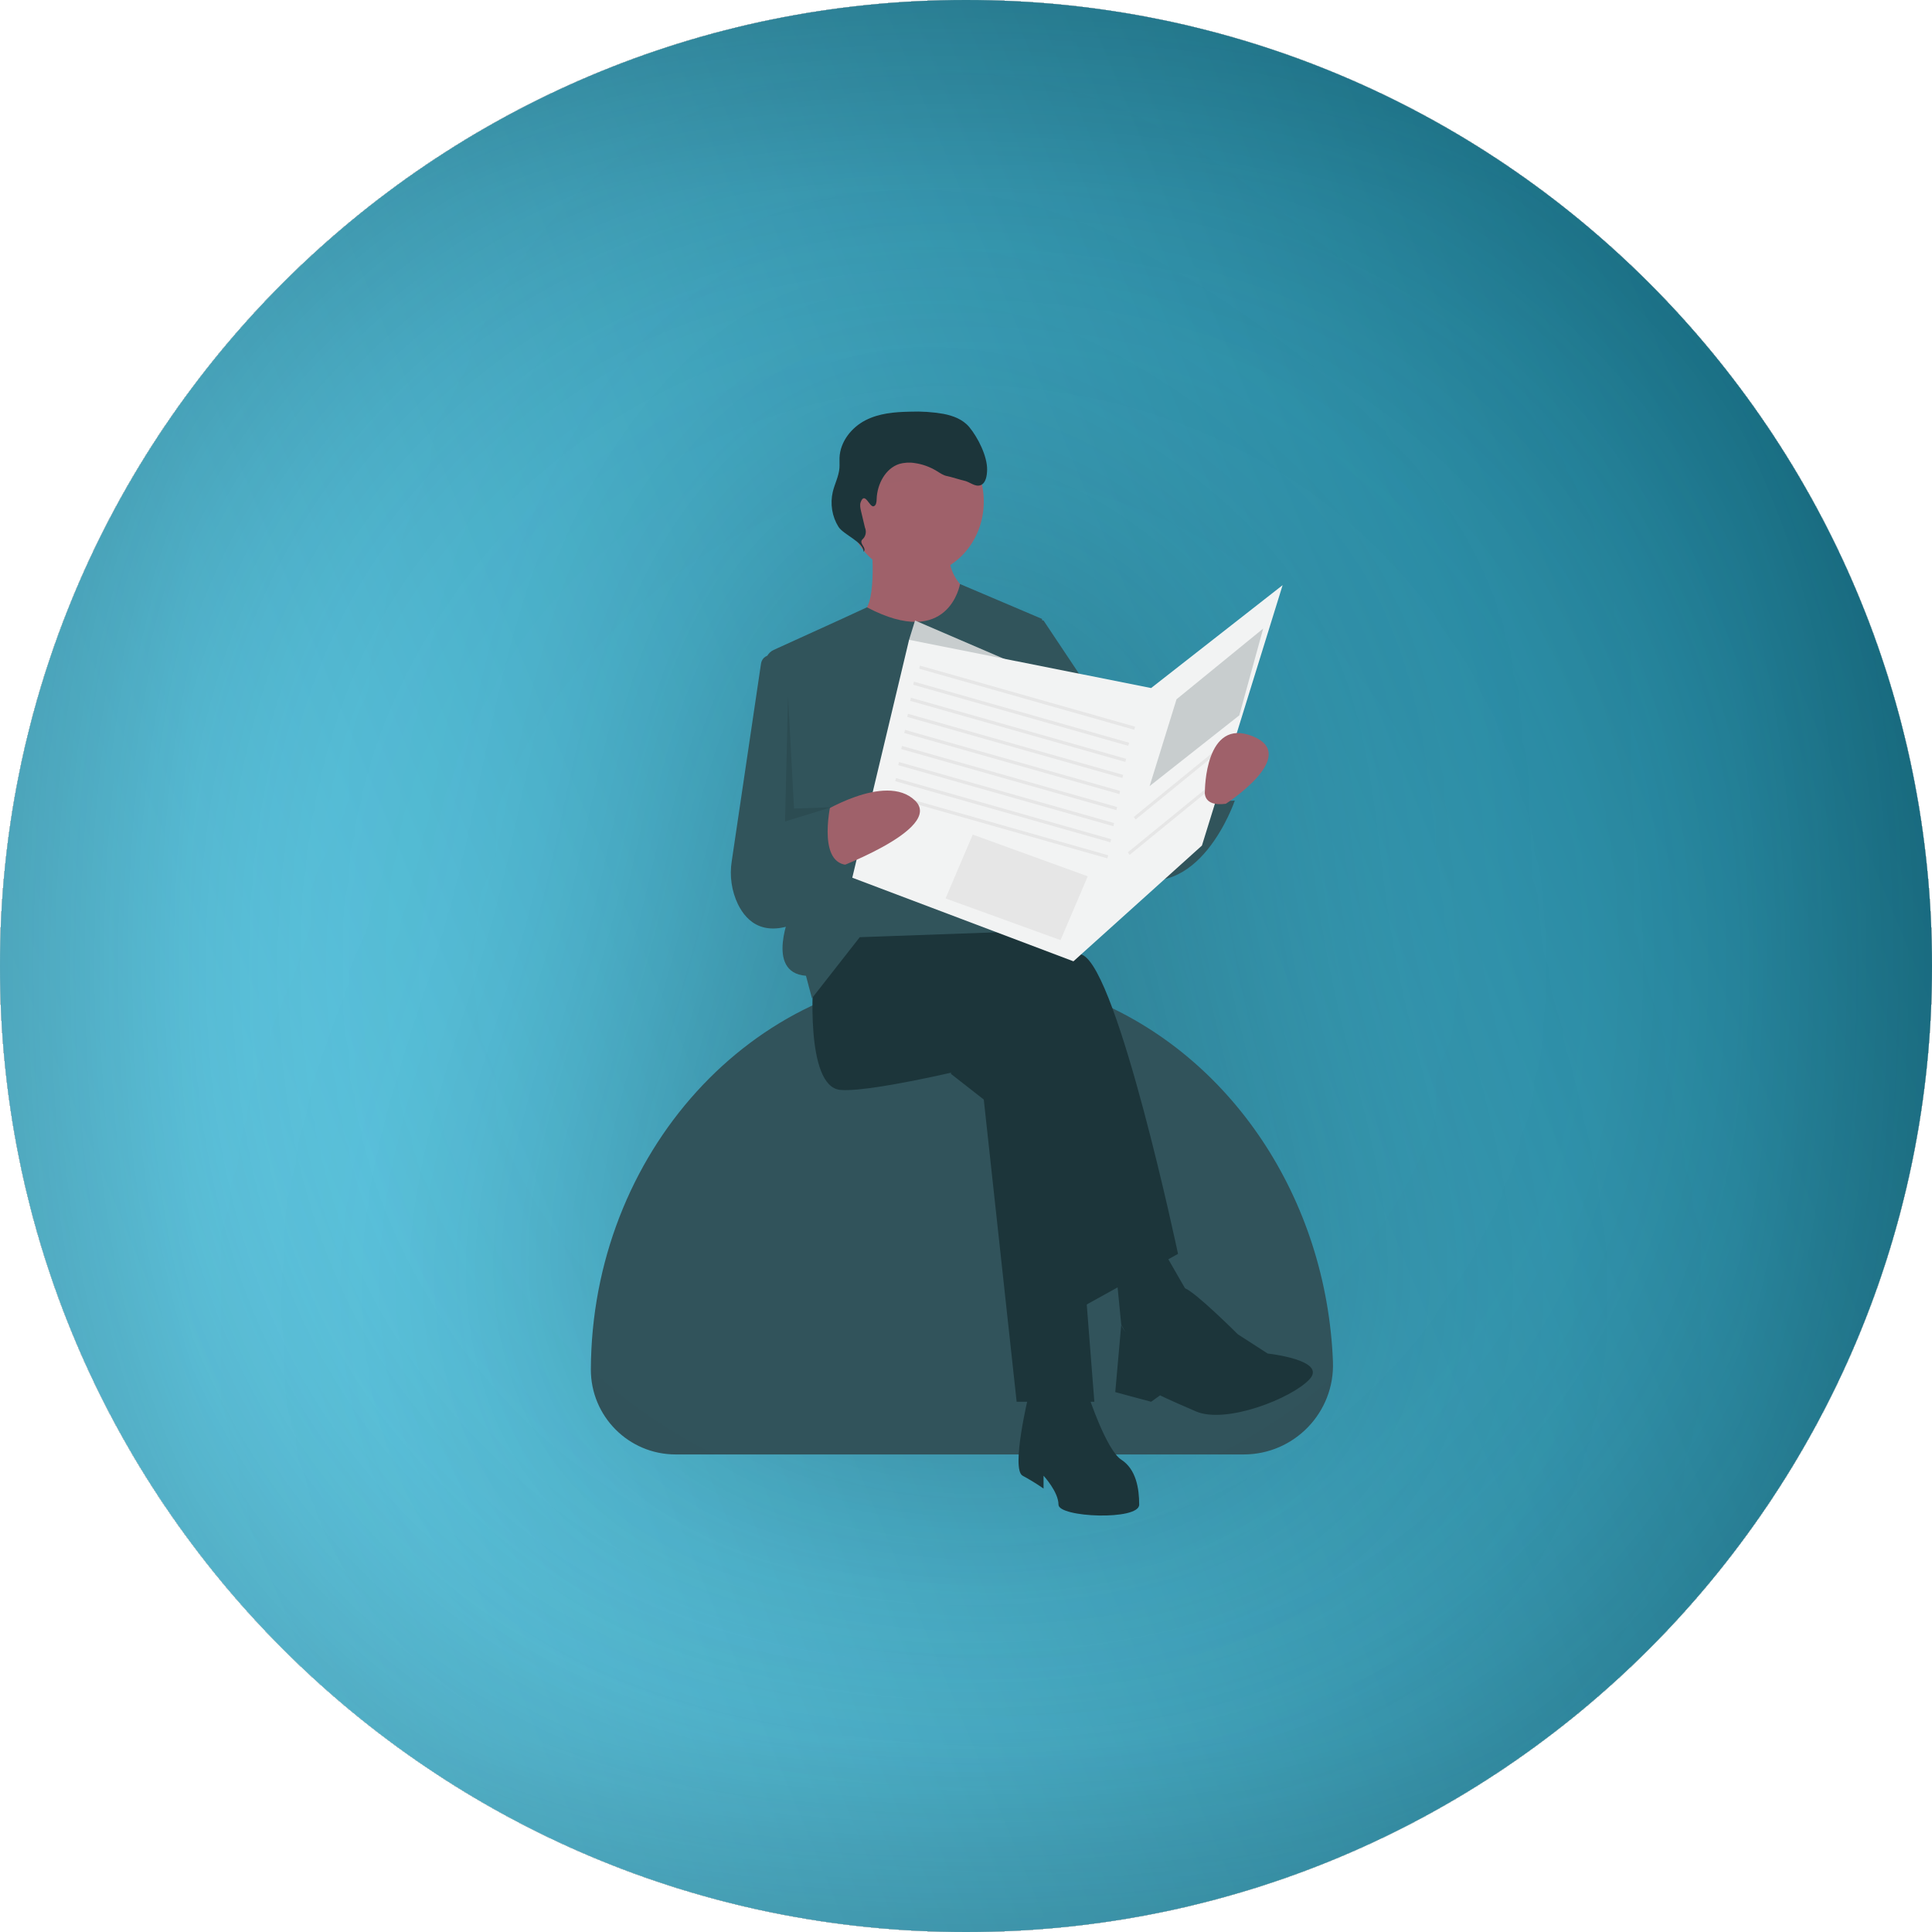
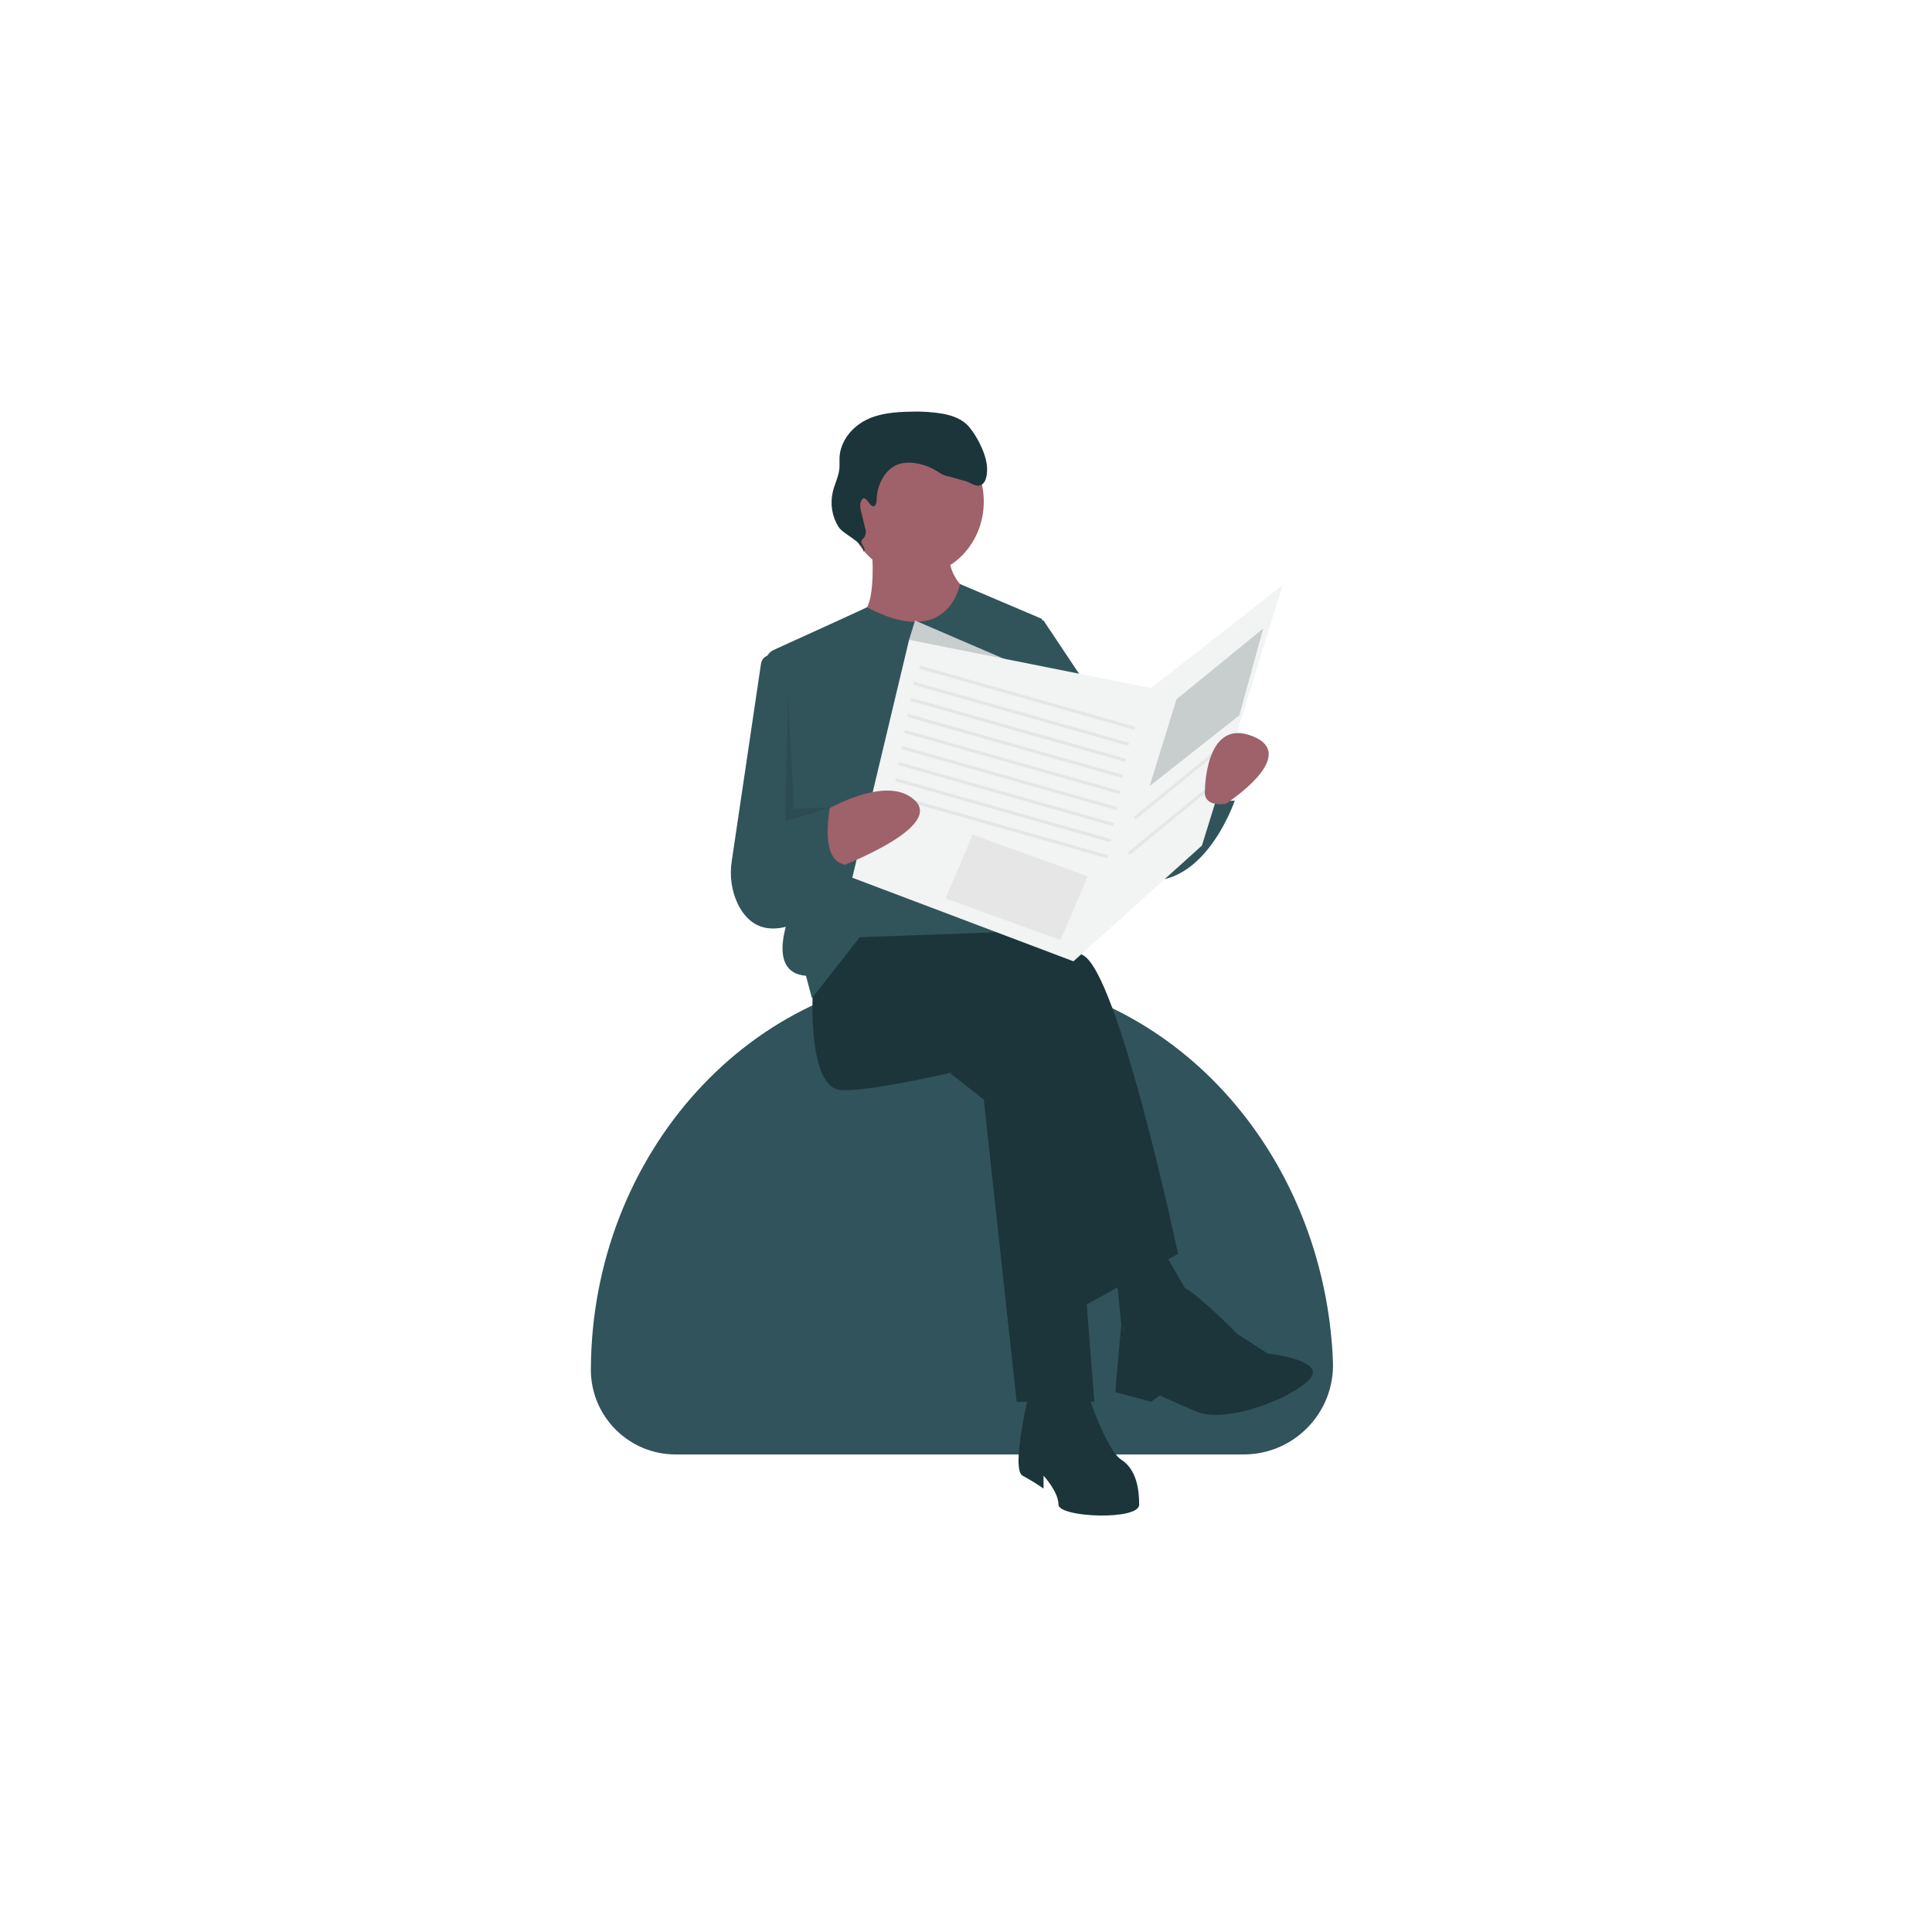
<svg xmlns="http://www.w3.org/2000/svg" width="338" height="338" viewBox="0 0 338 338" fill="none">
  <g filter="url(#filter0_i)">
    <rect width="338" height="338" rx="169" fill="url(#paint0_linear)" />
    <g filter="url(#filter1_d)">
      <path d="M233.196 238.22C233.541 247.081 226.451 254.452 217.584 254.452H118.199C109.986 254.452 103.338 247.777 103.37 239.564V239.564C103.519 201.894 131.467 170.854 166.477 170.214C166.856 170.207 167.234 170.203 167.614 170.203C175.492 170.197 183.307 171.707 190.69 174.663C215.463 184.589 232.09 209.806 233.196 238.22V238.22Z" fill="#31535B" />
      <path d="M166.359 187.866L172.11 192.365L177.861 245.237H191.454L186.749 185.053L167.928 177.179L166.359 187.866Z" fill="#1C353A" />
      <path d="M142.31 170.992C142.31 170.992 140.742 190.116 147.015 190.678C153.289 191.241 177.339 185.053 177.339 185.053L188.841 228.926L206.093 219.364C206.093 219.364 195.637 169.867 189.363 167.055C183.09 164.242 162.177 158.618 162.177 158.618L147.015 161.43L142.31 170.992Z" fill="#1C353A" />
      <path d="M179.953 244.112C179.953 244.112 176.816 257.048 178.907 258.173C180.165 258.85 181.387 259.601 182.567 260.423V258.173C182.567 258.173 185.181 260.986 185.181 263.236C185.181 265.485 199.297 266.048 199.297 263.236C199.297 260.423 198.774 257.048 196.16 255.361C193.546 253.674 190.409 244.112 190.409 244.112H179.953Z" fill="#1C353A" />
      <path d="M195.114 221.051L196.16 231.738L199.82 238.488L208.707 227.801L201.911 215.989L195.114 221.051Z" fill="#1C353A" />
      <path d="M203.479 231.738C203.479 231.738 205.404 224.656 207.317 225.385C209.23 226.113 216.55 233.425 216.55 233.425L221.778 236.8C221.778 236.8 232.234 237.925 229.097 241.3C225.96 244.674 214.458 249.174 209.23 246.924C204.002 244.674 202.956 244.112 202.956 244.112L201.388 245.237L195.114 243.549L196.16 231.738C196.16 231.738 197.728 236.8 203.479 231.738Z" fill="#1C353A" />
      <path d="M160.085 100.684C166.726 100.684 172.11 94.892 172.11 87.747C172.11 80.603 166.726 74.811 160.085 74.811C153.444 74.811 148.061 80.603 148.061 87.747C148.061 94.892 153.444 100.684 160.085 100.684Z" fill="#9F616A" />
      <path d="M152.505 95.34C152.505 95.34 153.551 107.152 150.414 107.152C147.277 107.152 150.937 121.776 159.302 121.776C167.667 121.776 170.804 104.339 170.804 104.339C170.804 104.339 165.053 102.09 166.098 94.778C167.144 87.466 152.505 95.34 152.505 95.34Z" fill="#9F616A" />
      <path d="M151.671 106.251L147.276 108.277L135.348 113.706C134.867 113.925 134.465 114.305 134.201 114.79C133.938 115.275 133.827 115.839 133.885 116.397L138.389 159.461C138.389 159.461 133.683 170.148 141.003 170.711L142.048 174.648L150.413 163.961L181.782 162.836L182.305 108.277L167.952 102.175C167.952 102.175 166 113.787 151.671 106.251Z" fill="#31545B" />
      <path d="M137.081 115.308L135.149 114.714C134.933 114.647 134.705 114.631 134.482 114.666C134.259 114.701 134.046 114.786 133.856 114.916C133.666 115.047 133.504 115.219 133.38 115.421C133.256 115.624 133.174 115.852 133.139 116.092L128.012 150.691C127.612 153.253 127.995 155.886 129.103 158.194C130.687 161.421 133.977 164.348 140.741 160.867L145.446 124.307L137.081 115.308Z" fill="#31545B" />
      <path d="M176.293 107.433L182.567 108.558L199.82 134.431L201.388 138.931L211.322 135.556C211.322 135.556 210.799 140.618 216.027 140.056C216.027 140.056 209.753 158.617 196.683 152.993C183.612 147.368 179.43 130.494 179.43 130.494L176.293 107.433Z" fill="#31545B" />
      <path d="M183.612 118.683L160.086 108.558L159.04 111.933L170.019 122.057L183.612 118.683Z" fill="#C8CDCE" />
      <path d="M152.846 88.572C153.29 88.444 153.355 87.81 153.37 87.316C153.45 84.669 154.931 81.953 157.286 81.182C158.19 80.915 159.136 80.859 160.062 81.018C161.383 81.207 162.658 81.665 163.82 82.367C164.433 82.738 165.035 83.185 165.731 83.298C166.19 83.373 168.18 83.995 168.637 84.083C169.643 84.275 170.578 85.243 171.543 84.883C172.467 84.538 172.671 83.252 172.694 82.201C172.745 79.805 171.054 76.49 169.566 74.709C168.436 73.356 166.735 72.732 165.072 72.408C163.13 72.072 161.161 71.943 159.196 72.023C156.534 72.074 153.8 72.295 151.4 73.534C149.001 74.772 146.985 77.238 146.87 80.099C146.846 80.694 146.903 81.293 146.857 81.887C146.743 83.337 146.027 84.647 145.692 86.056C145.452 87.09 145.416 88.167 145.586 89.217C145.757 90.267 146.13 91.267 146.682 92.153C147.572 93.563 151.134 94.843 151.082 96.546C151.726 95.829 150.208 95.107 150.852 94.389C151.14 94.152 151.344 93.816 151.43 93.437C151.516 93.058 151.478 92.658 151.323 92.305L150.64 89.437C150.515 88.912 150.391 88.343 150.58 87.841C151.313 85.893 152.105 88.784 152.846 88.572Z" fill="#1C353A" />
      <path d="M159.04 111.933L149.106 153.555L187.795 168.179L210.276 147.93L224.392 102.371L201.388 120.37L159.04 111.933Z" fill="#F2F3F3" />
      <path d="M160.937 116.442L160.804 116.986L198.446 127.673L198.58 127.129L160.937 116.442Z" fill="#E6E6E6" />
      <path d="M159.891 119.254L159.758 119.798L197.4 130.485L197.534 129.941L159.891 119.254Z" fill="#E6E6E6" />
      <path d="M159.368 122.067L159.234 122.61L196.877 133.297L197.01 132.753L159.368 122.067Z" fill="#E6E6E6" />
      <path d="M158.845 124.879L158.712 125.423L196.355 136.11L196.488 135.566L158.845 124.879Z" fill="#E6E6E6" />
      <path d="M158.322 127.691L158.188 128.235L195.831 138.922L195.965 138.378L158.322 127.691Z" fill="#E6E6E6" />
      <path d="M157.799 130.504L157.666 131.047L195.309 141.734L195.442 141.19L157.799 130.504Z" fill="#E6E6E6" />
      <path d="M157.277 133.316L157.144 133.86L194.786 144.547L194.92 144.003L157.277 133.316Z" fill="#E6E6E6" />
      <path d="M156.754 136.128L156.621 136.672L194.264 147.359L194.397 146.815L156.754 136.128Z" fill="#E6E6E6" />
      <path d="M156.231 138.941L156.098 139.484L193.74 150.171L193.874 149.627L156.231 138.941Z" fill="#E6E6E6" />
      <path d="M143.099 142.55C143.099 142.55 154.857 134.994 160.085 140.056C165.313 145.118 144.924 152.43 144.924 152.43L143.099 142.55Z" fill="#9F616A" />
      <path d="M130.285 146.243L145.446 140.056C145.446 140.056 142.832 150.743 148.06 151.305L140.741 160.867C140.741 160.867 126.102 160.867 130.285 146.243Z" fill="#31545B" />
      <path d="M170.183 146.012L190.302 153.307L185.54 164.472L165.422 157.178L170.183 146.012Z" fill="#E6E6E6" />
      <path d="M205.832 122.338L220.994 109.964L216.812 125.151L201.127 137.525L205.832 122.338Z" fill="#C8CDCE" />
      <path d="M213.516 130.552L198.354 142.925L198.671 143.374L213.832 131L213.516 130.552Z" fill="#E6E6E6" />
      <path d="M212.471 136.739L197.309 149.113L197.625 149.561L212.787 137.187L212.471 136.739Z" fill="#E6E6E6" />
      <path d="M214.458 140.618C214.458 140.618 227.528 132.182 219.163 128.807C210.798 125.432 210.798 138.369 210.798 138.369C210.798 138.369 210.275 141.181 214.458 140.618Z" fill="#9F616A" />
      <path opacity="0.1" d="M137.867 121.776L137.344 143.712L145.447 141.224L138.912 141.462L137.867 121.776Z" fill="black" />
    </g>
  </g>
  <defs>
-     <filter id="filter0_i" x="0" y="0" width="338" height="338" filterUnits="userSpaceOnUse" color-interpolation-filters="sRGB">
+     <filter _id="filter0_i" x="0" y="0" width="338" height="338" filterUnits="userSpaceOnUse" color-interpolation-filters="sRGB">
      <feFlood flood-opacity="0" result="BackgroundImageFix" />
      <feBlend mode="normal" in="SourceGraphic" in2="BackgroundImageFix" result="shape" />
      <feColorMatrix in="SourceAlpha" type="matrix" values="0 0 0 0 0 0 0 0 0 0 0 0 0 0 0 0 0 0 127 0" result="hardAlpha" />
      <feOffset />
      <feGaussianBlur stdDeviation="64" />
      <feComposite in2="hardAlpha" operator="arithmetic" k2="-1" k3="1" />
      <feColorMatrix type="matrix" values="0 0 0 0 0 0 0 0 0 0.123 0 0 0 0 0.15 0 0 0 0.33 0" />
      <feBlend mode="normal" in2="shape" result="effect1_innerShadow" />
    </filter>
-     <filter id="filter1_d" x="8" y="8" width="321.14" height="321.14" filterUnits="userSpaceOnUse" color-interpolation-filters="sRGB">
+     <filter _id="filter1_d" x="8" y="8" width="321.14" height="321.14" filterUnits="userSpaceOnUse" color-interpolation-filters="sRGB">
      <feFlood flood-opacity="0" result="BackgroundImageFix" />
      <feColorMatrix in="SourceAlpha" type="matrix" values="0 0 0 0 0 0 0 0 0 0 0 0 0 0 0 0 0 0 127 0" />
      <feOffset />
      <feGaussianBlur stdDeviation="32" />
      <feColorMatrix type="matrix" values="0 0 0 0 0 0 0 0 0 0.129 0 0 0 0 0.158 0 0 0 0.33 0" />
      <feBlend mode="normal" in2="BackgroundImageFix" result="effect1_dropShadow" />
      <feBlend mode="normal" in="SourceGraphic" in2="effect1_dropShadow" result="shape" />
    </filter>
-     <linearGradient id="paint0_linear" x1="-1.00732e-05" y1="338" x2="408.002" y2="168.737" gradientUnits="userSpaceOnUse">
+     <linearGradient _id="paint0_linear" x1="-1.00732e-05" y1="338" x2="408.002" y2="168.737" gradientUnits="userSpaceOnUse">
      <stop stop-color="#73DFFA" />
      <stop offset="1" stop-color="#14738B" />
    </linearGradient>
  </defs>
</svg>
